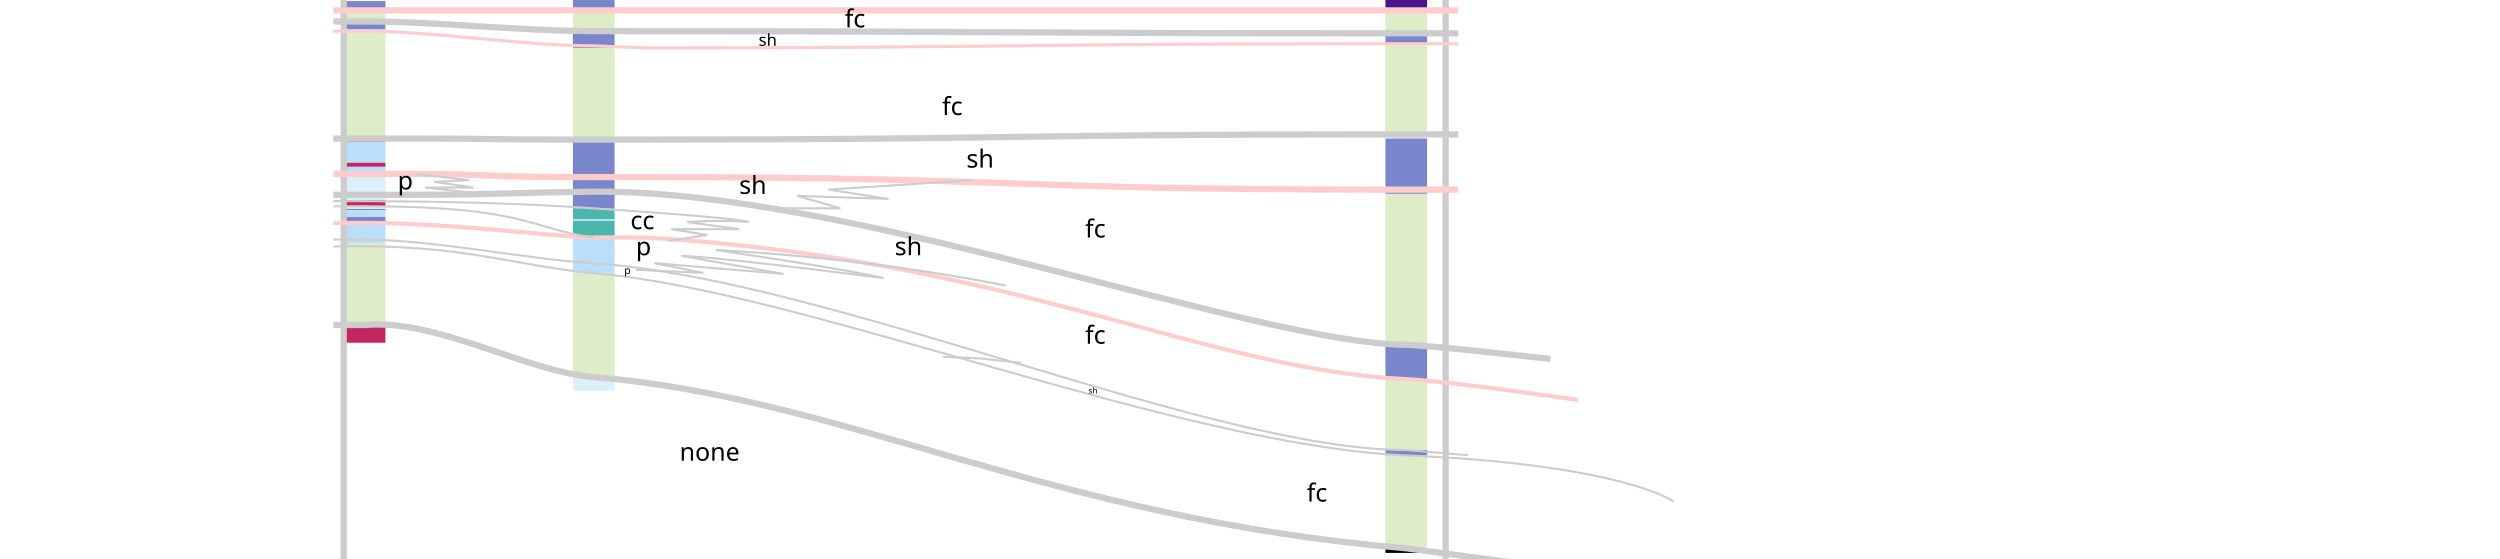
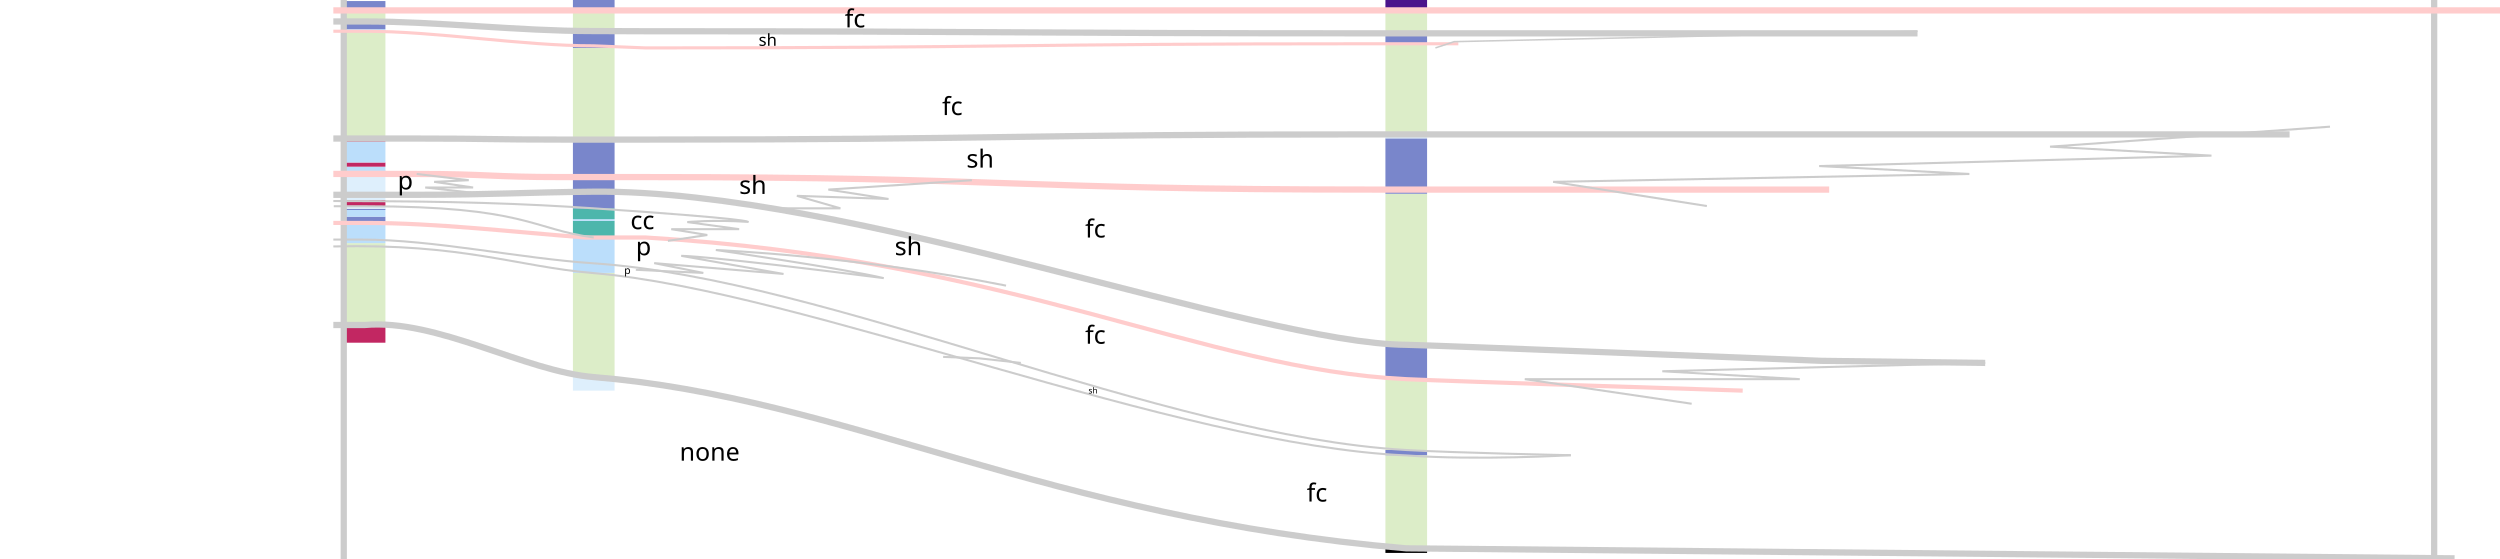
- <svg xmlns="http://www.w3.org/2000/svg" version="1.1" x="0px" y="0px" width="1200px" height="268px" viewBox="0 0 1200 268" enable-background="new 0 0 1200 268" xml:space="preserve">
-   <g id="Layer_1">
+ <svg xmlns="http://www.w3.org/2000/svg" version="1.1" id="Layer_1" x="0px" y="0px" width="1200px" height="268px" viewBox="0 0 1200 268" enable-background="new 0 0 1200 268" xml:space="preserve">
+   <g id="Layer_1_1_">
    <g>
      <g transform="translate(165, 5)">
        <g>
          <g>
            <rect y="151" fill="#C22762" width="20" height="8.5" />
            <rect y="111.7" fill="#DCEDC8" width="20" height="39.3" />
            <rect y="102" fill="#BBDEFB" width="20" height="9.7" />
            <rect y="99" fill="#7986CB" width="20" height="3" />
            <rect y="95.8" fill="#BBDEFB" width="20" height="3.2" />
            <rect y="95.2" fill="#7986CB" width="20" height="0.6" />
            <rect y="94" fill="#DEEFFC" width="20" height="1.2" />
            <rect y="91" fill="#C22762" width="20" height="3" />
            <rect y="79" fill="#DEEFFC" width="20" height="12" />
            <rect y="77" fill="#C22762" width="20" height="2" />
            <rect y="75" fill="#BBDEFB" width="20" height="2" />
            <rect y="73" fill="#C22762" width="20" height="2" />
            <rect y="63" fill="#BBDEFB" width="20" height="10" />
            <rect y="61.5" fill="#C22762" width="20" height="1.5" />
            <rect y="10" fill="#DCEDC8" width="20" height="51.5" />
            <rect y="9" fill="#BBDEFB" width="20" height="1" />
            <rect y="5.3" fill="#7986CB" width="20" height="3.7" />
            <rect y="0" fill="#DCEDC8" width="20" height="5.3" />
            <rect y="-4.5" fill="#7986CB" width="20" height="4.5" />
          </g>
        </g>
      </g>
      <g transform="translate(275, 5)">
        <g>
          <g>
            <rect y="176" fill="#DEEFFC" width="20" height="6.5" />
            <rect y="126" fill="#DCEDC8" width="20" height="50" />
            <rect y="109" fill="#BBDEFB" width="20" height="17" />
            <rect y="101" fill="#4DB6AC" width="20" height="8" />
            <rect y="100.2" fill="#BBDEFB" width="20" height="0.8" />
            <rect y="95" fill="#4DB6AC" width="20" height="5.2" />
            <rect y="62" fill="#7986CB" width="20" height="33" />
            <rect y="18" fill="#DCEDC8" width="20" height="44" />
            <rect y="10" fill="#7986CB" width="20" height="8" />
            <rect y="0" fill="#DCEDC8" width="20" height="10" />
            <rect y="-8" fill="#7986CB" width="20" height="8" />
          </g>
        </g>
      </g>
      <g transform="translate(665, 5)">
        <g>
          <g>
            <rect y="258" width="20" height="2.4" />
            <rect y="213.5" fill="#DCEDC8" width="20" height="44.5" />
            <rect y="211" fill="#7986CB" width="20" height="2.5" />
            <rect y="177" fill="#DCEDC8" width="20" height="34" />
            <rect y="160" fill="#7986CB" width="20" height="17" />
            <rect y="88" fill="#DCEDC8" width="20" height="72" />
            <rect y="61.4" fill="#7986CB" width="20" height="26.6" />
            <rect y="59.5" fill="#DEEFFC" width="20" height="1.9" />
            <rect y="16" fill="#DCEDC8" width="20" height="43.5" />
            <rect y="11" fill="#7986CB" width="20" height="5" />
            <rect y="0" fill="#DCEDC8" width="20" height="11" />
            <rect y="-8.6" fill="#4A148C" width="20" height="8.6" />
          </g>
        </g>
      </g>
    </g>
  </g>
  <g id="Lines">
-     <polygon fill="none" stroke="#CCCCCC" stroke-width="3" points="693.9,-9.8 693.9,282.9 165,288.9 165,-21.9  " />
+     <polygon fill="none" stroke="#CCCCCC" stroke-width="3" points="1168.4,-7.8 1168.4,296.4 165,288.9 165,-21.9  " />
    <g>
-       <path fill="none" stroke="#CCCCCC" d="M160,115h13.5c35,0,75.6,9,111.5,11.4C398.3,134,579.9,216,675,216l29.6,2.5" />
-       <path fill="none" stroke="#FFCCCC" stroke-width="3" d="M160,83.5h40c35,0,35,1.5,70,1.5h40l0,0c175,0,175,6,350,6h40" />
-       <path fill="none" stroke="#FFCCCC" stroke-width="2" d="M160,107h15c35,0,71.4,4.4,106,7h29l0,0c176.8,10.6,266.9,63.3,365,68    c21,1,82.5,10,82.5,10" />
-       <path fill="none" stroke="#FFCCCC" stroke-width="3" d="M160,5h40c35,0,35,0,70,0h40l0,0c175,0,175,0,350,0h40" />
+       <path fill="none" stroke="#CCCCCC" d="M160,115h13.5c35,0,75.6,9,111.5,11.4c113.3,7.6,271.9,82.8,390,89.6    c23.6,1.4,79,2.5,79,2.5" />
+       <path fill="none" stroke="#FFCCCC" stroke-width="3" d="M160,83.5h40c35,0,35,1.5,70,1.5h40l0,0c175,0,175,6,350,6h218" />
+       <path fill="none" stroke="#FFCCCC" stroke-width="2" d="M160,107h15c35,0,71.4,4.4,106,7h29l0,0c176.8,10.6,266.9,63.3,365,68    c21,1,161.5,5.5,161.5,5.5" />
+       <path fill="none" stroke="#FFCCCC" stroke-width="3" d="M160,5h40c35,0,35,0,70,0h40l0,0c175,0,175,0,350,0h540" />
      <path fill="none" stroke="#FFCCCC" stroke-width="1.5" d="M160,15h15c35,0,75,7,110,7l25,1l0,0c175,0,175-2,350-2h40" />
-       <path fill="none" stroke="#CCCCCC" stroke-width="3" d="M160,93.5h40c35,0,52.6-1.2,85-1.5c122.4-1,318.1,73,390,73.5    c10,0.1,69.2,6.8,69.2,6.8" />
-       <path fill="none" stroke="#CCCCCC" stroke-width="3" d="M160,10.3h15c35,0,74,4.6,109,4.6l26,0.1l0,0c175,0,175,1,350,1h40" />
-       <path fill="none" stroke="#CCCCCC" stroke-width="3" d="M160,66.5h40c35,0,35,0.5,70,0.5h40l0,0c175,0,175-2.5,350-2.5h40" />
-       <path fill="none" stroke="#CCCCCC" stroke-width="3" d="M160,156h15c34.7-3.1,76.9,22.3,110,25c120.5,9.9,217.5,67.6,390,82.2    l97.2,13" />
+       <polyline fill="none" stroke="#CCCCCC" points="952.9,174.2 797.9,178.2 863.9,182 731.9,182 812,193.8   " />
+       <path fill="none" stroke="#CCCCCC" stroke-width="3" d="M160,93.5h40c35,0,52.6-1.2,85-1.5c122.4-1,318.1,73,390,73.5    c10,0.1,199.3,7.7,199.3,7.7l78.6,1" />
+       <polyline fill="none" stroke="#CCCCCC" stroke-width="0.75" points="920.4,15 698,20 689,23   " />
+       <path fill="none" stroke="#CCCCCC" stroke-width="3" d="M160,10.3h15c35,0,74,4.6,109,4.6l26,0.1l0,0c175,0,175,1,350,1h260.4" />
+       <path fill="none" stroke="#CCCCCC" stroke-width="3" d="M160,66.5h40c35,0,35,0.5,70,0.5h40l0,0c175,0,175-2.5,350-2.5h439" />
+       <path fill="none" stroke="#CCCCCC" stroke-width="3" d="M160,156h15c34.7-3.1,76.9,22.3,110,25c120.5,9.9,217.5,67.6,390,82.2    l503.2,4.8" />
    </g>
    <polyline fill="none" stroke="#CCCCCC" points="369.9,100 403.4,100 382.5,94 426.5,95.5 397.6,91 466.5,86.5  " />
    <polyline fill="none" stroke="#CCCCCC" points="233.7,93.3 204.1,90 227.1,90 208.4,87.3 225,86.5 200,83.5  " />
-     <path fill="none" stroke="#CCCCCC" d="M160,96.5c58.7,0,92.4,1.3,125,3.5c77.2,5.2,74,6.5,74,6.5c-17-1.1-29.1,0.1-29.1,0.1   l24.9,3.4l-32.6,0l17.3,2.8l-18.9,2.8" />
+     <path fill="none" stroke="#CCCCCC" d="M160,96.5c58.7,0,92.4,1.3,125,3.5c77.2,5.2,74,6.5,74,6.5c-17-1.1-29.1,0.1-29.1,0.1   l24.9,3.4h-32.6l17.3,2.8l-18.9,2.8" />
    <path fill="none" stroke="#CCCCCC" d="M160.2,99H175c77.8,0,80,11,110,15" />
    <path fill="none" stroke="#CCCCCC" d="M305.2,129.5l32.4,1.5l-23.6-4.7l62.1,5.2l-49.1-8.7c0,0,10.6-0.3,97.2,10.7   c-18.8-4.5-80.6-13.5-80.6-13.5s69.1,3,139.3,17.1" />
    <path fill="none" stroke="#CCCCCC" d="M160,115" />
-     <path fill="none" stroke="#CCCCCC" d="M803.4,240.8c0,0-23.8-17.8-128.4-22.2c-110.3-4.7-289.4-79-390-87.5   c-36.9-3.1-62.4-14.3-125-12.8" />
+     <path fill="none" stroke="#CCCCCC" d="M754,218.5c0,0-44.5,2.6-79,0.1c-110.3-4.7-289.4-79-390-87.5c-36.9-3.1-62.4-14.3-125-12.8" />
    <polyline fill="none" stroke="#CCCCCC" points="452.7,171.3 470.1,172 490,174.2  " />
+     <polyline fill="none" stroke="#CCCCCC" points="819.3,98.9 745.5,87.3 945.3,83.5 873.2,79.7 1061.5,74.7 984,70.4 1118.4,60.8     " />
  </g>
  <g id="Facies">
-     <text transform="matrix(1 0 0 1 463.8912 80.4528)" font-family="'MyriadPro-Regular'" font-size="12px">sh</text>
-     <text transform="matrix(1 0 0 1 520.8488 114.0001)" font-family="'MyriadPro-Regular'" font-size="12px">fc</text>
-     <text transform="matrix(1 0 0 1 520.8489 164.9996)" font-family="'MyriadPro-Regular'" font-size="12px">fc</text>
-     <text transform="matrix(1 0 0 1 627.2168 240.75)" font-family="'MyriadPro-Regular'" font-size="12px">fc</text>
-     <text transform="matrix(1 0 0 1 190.8765 90.9077)" font-family="'MyriadPro-Regular'" font-size="12px">p</text>
-     <text transform="matrix(1 0 0 1 354.8018 93.084)" font-family="'MyriadPro-Regular'" font-size="12px">sh</text>
-     <text transform="matrix(1 0 0 1 429.4588 122.5003)" font-family="'MyriadPro-Regular'" font-size="12px">sh</text>
-     <text transform="matrix(1 0 0 1 302.5968 109.9999)" font-family="'MyriadPro-Regular'" font-size="12px">cc</text>
-     <text transform="matrix(1 0 0 1 326.2144 221.1296)" font-family="'MyriadPro-Regular'" font-size="12px">none</text>
-     <text transform="matrix(1 0 0 1 405.4708 13.1502)" font-family="'MyriadPro-Regular'" font-size="12px">fc</text>
-     <text transform="matrix(1 0 0 1 364.1347 21.9998)" font-family="'MyriadPro-Regular'" font-size="8px">sh</text>
-     <text transform="matrix(1 0 0 1 522.4595 188.8598)" font-family="'MyriadPro-Regular'" font-size="4px">sh</text>
-     <text transform="matrix(1 0 0 1 305.2092 122.5002)" font-family="'MyriadPro-Regular'" font-size="12px">p</text>
-     <text transform="matrix(1 0 0 1 299.6295 131.5148)" font-family="'MyriadPro-Regular'" font-size="5px">p</text>
-     <text transform="matrix(1 0 0 1 452.1722 55.2185)" font-family="'MyriadPro-Regular'" font-size="12px">fc</text>
+     <text transform="matrix(1 0 0 1 463.8912 80.4528)" font-family="'ArialMT'" font-size="12px">sh</text>
+     <text transform="matrix(1 0 0 1 520.8488 114.0001)" font-family="'ArialMT'" font-size="12px">fc</text>
+     <text transform="matrix(1 0 0 1 520.8489 164.9996)" font-family="'ArialMT'" font-size="12px">fc</text>
+     <text transform="matrix(1 0 0 1 627.2168 240.75)" font-family="'ArialMT'" font-size="12px">fc</text>
+     <text transform="matrix(1 0 0 1 190.8765 90.9077)" font-family="'ArialMT'" font-size="12px">p</text>
+     <text transform="matrix(1 0 0 1 354.8018 93.084)" font-family="'ArialMT'" font-size="12px">sh</text>
+     <text transform="matrix(1 0 0 1 429.4588 122.5003)" font-family="'ArialMT'" font-size="12px">sh</text>
+     <text transform="matrix(1 0 0 1 302.5968 109.9999)" font-family="'ArialMT'" font-size="12px">cc</text>
+     <text transform="matrix(1 0 0 1 326.2144 221.1296)" font-family="'ArialMT'" font-size="12px">none</text>
+     <text transform="matrix(1 0 0 1 405.4708 13.1502)" font-family="'ArialMT'" font-size="12px">fc</text>
+     <text transform="matrix(1 0 0 1 364.1347 21.9998)" font-family="'ArialMT'" font-size="8px">sh</text>
+     <text transform="matrix(1 0 0 1 522.4595 188.8598)" font-family="'ArialMT'" font-size="4px">sh</text>
+     <text transform="matrix(1 0 0 1 305.2092 122.5002)" font-family="'ArialMT'" font-size="12px">p</text>
+     <text transform="matrix(1 0 0 1 299.6295 131.5148)" font-family="'ArialMT'" font-size="5px">p</text>
+     <text transform="matrix(1 0 0 1 452.1722 55.2185)" font-family="'ArialMT'" font-size="12px">fc</text>
  </g>
</svg>
